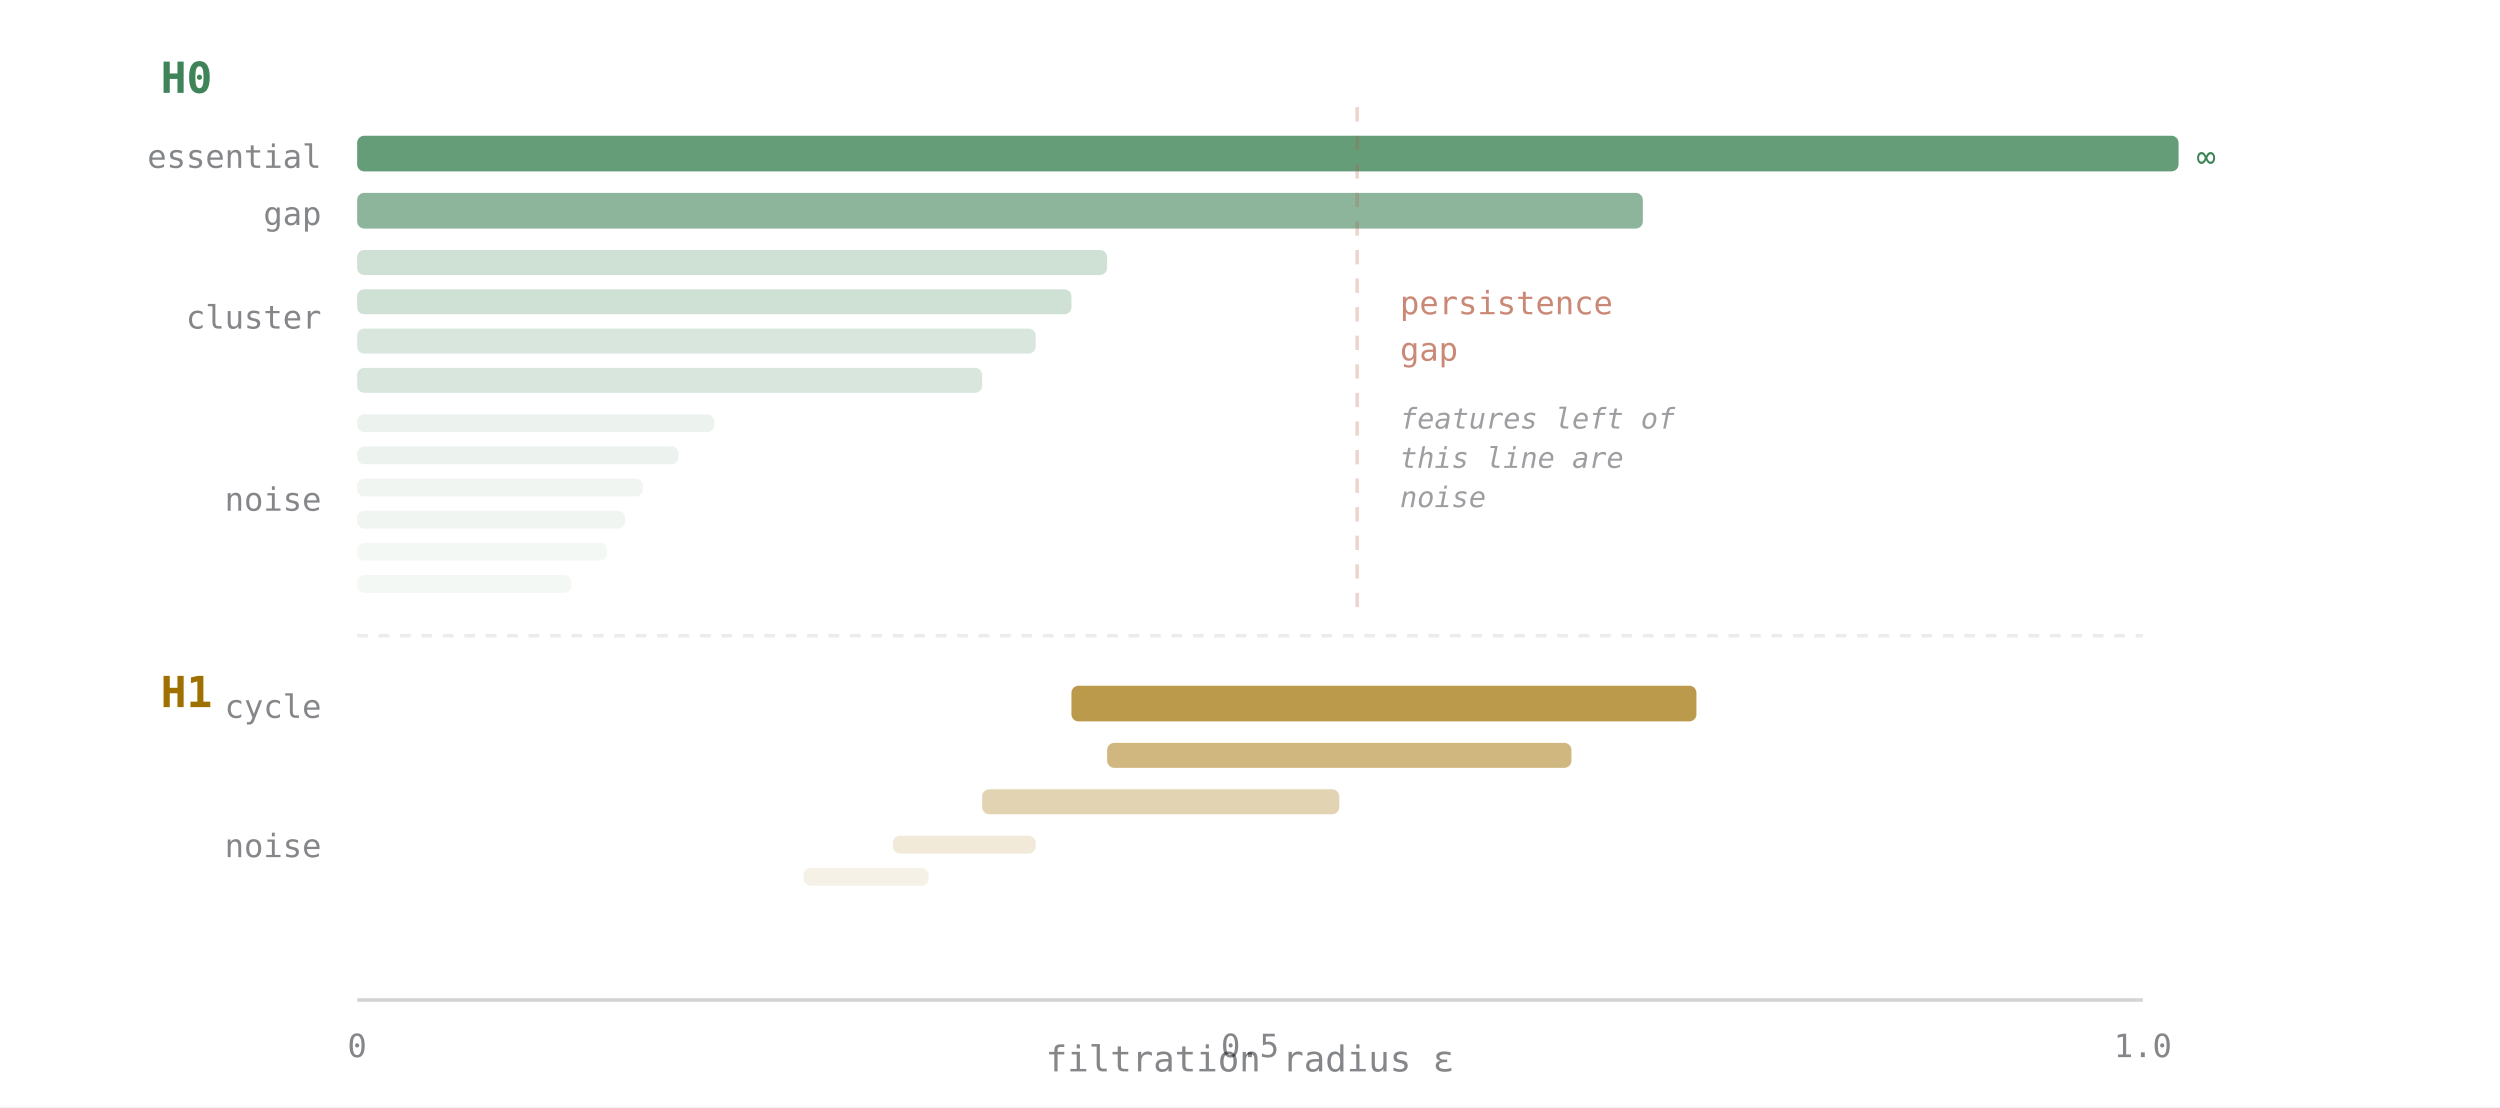
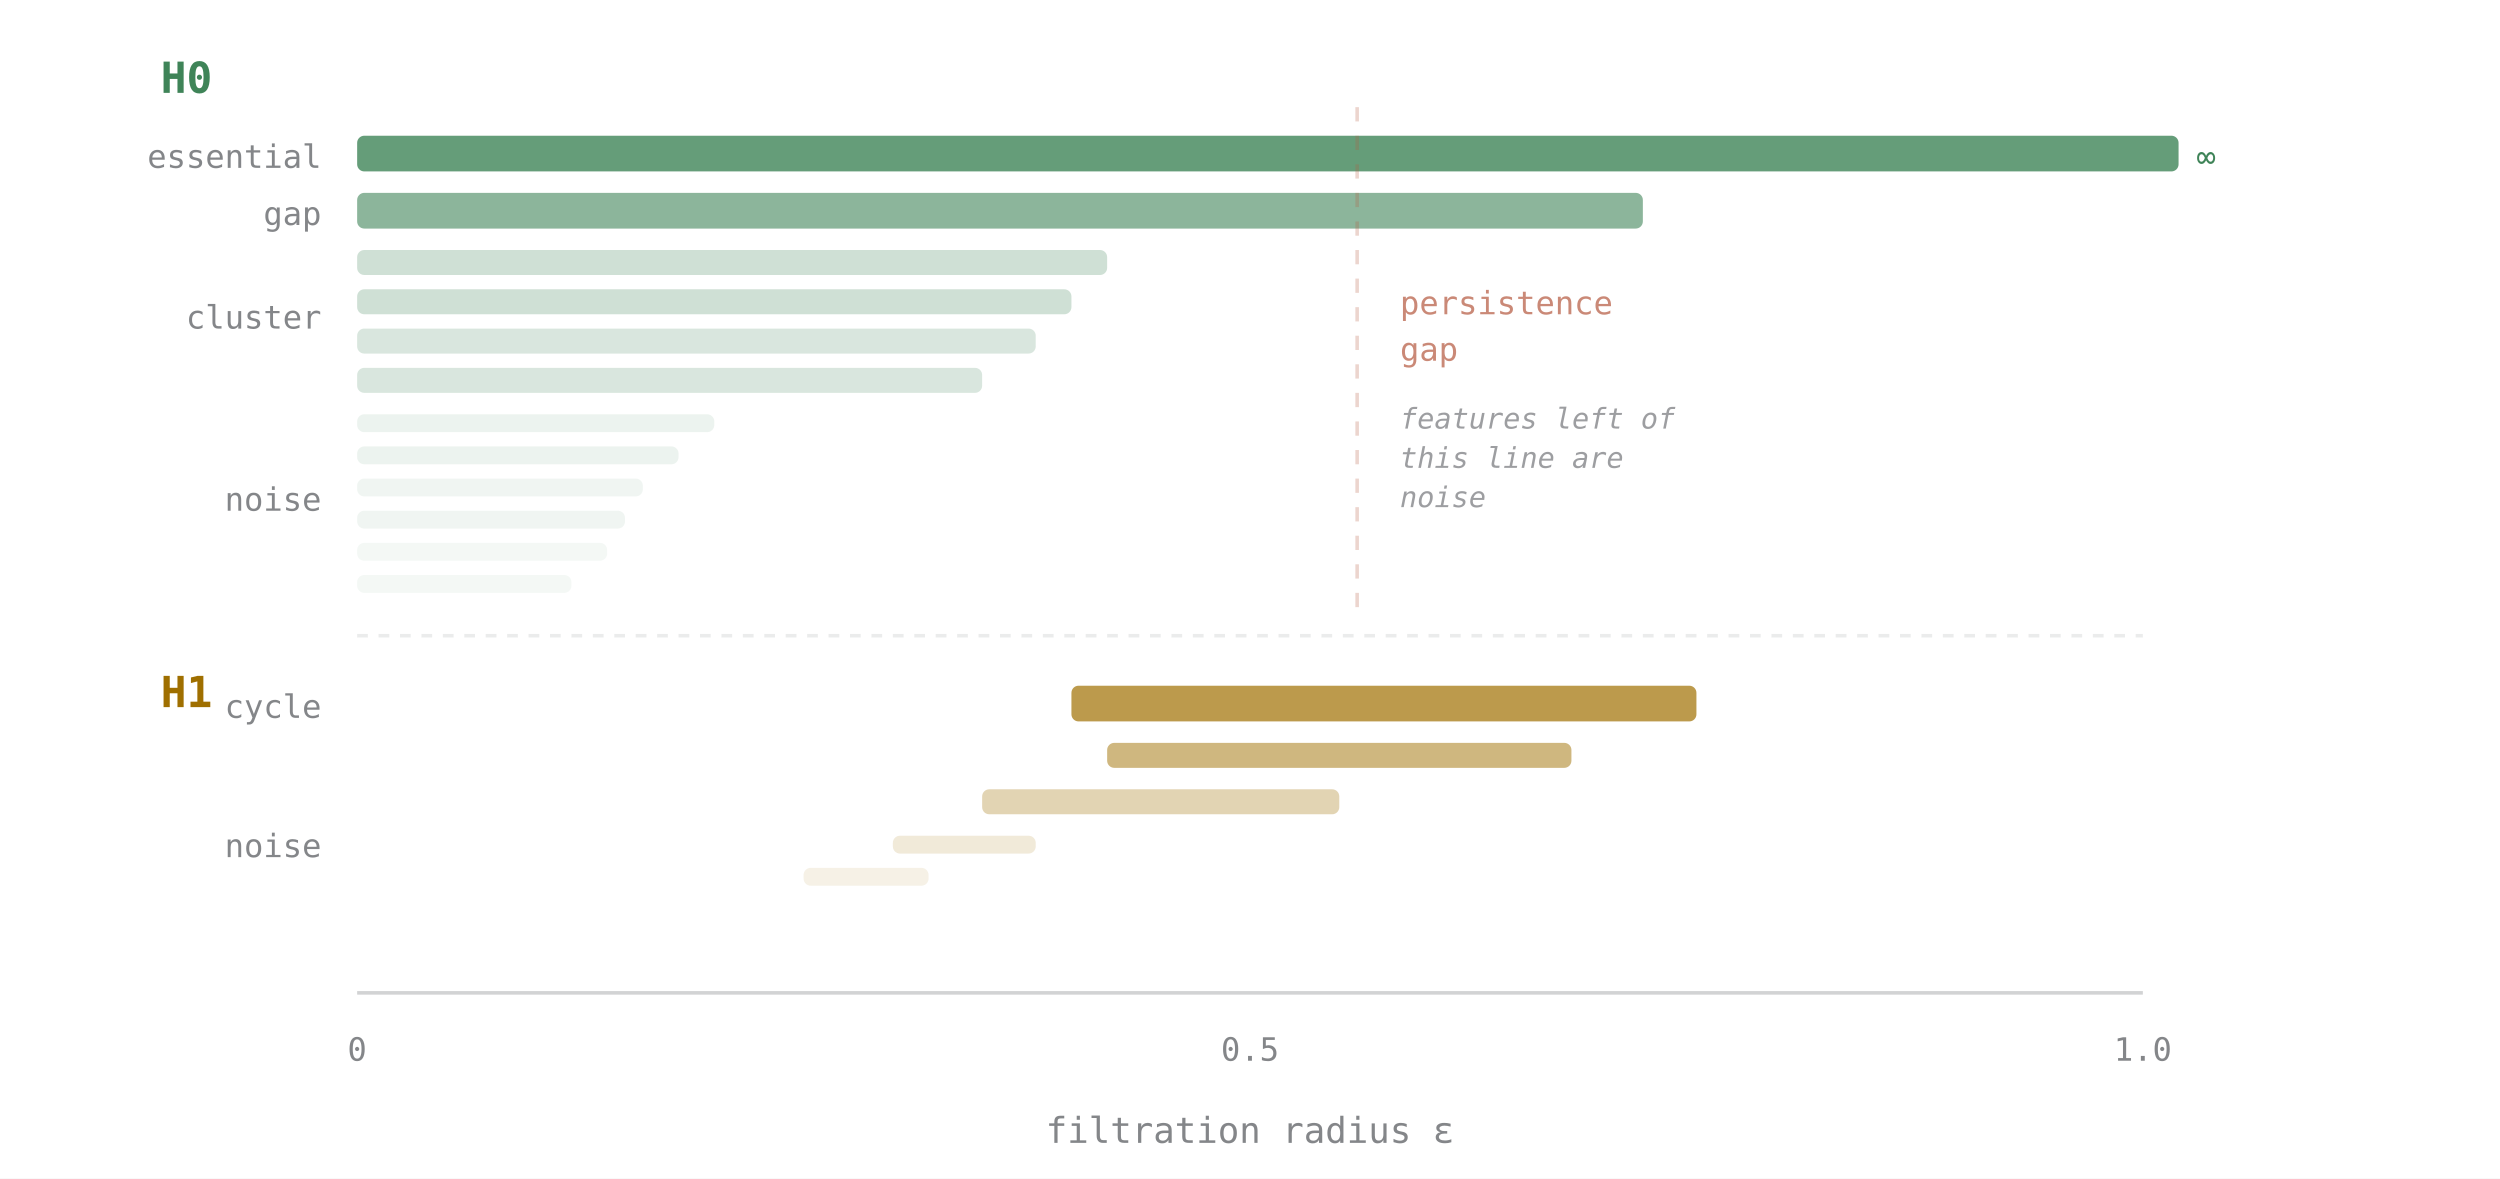
- <svg xmlns="http://www.w3.org/2000/svg" viewBox="0 0 700 310" width="700" height="310">
+ <svg xmlns="http://www.w3.org/2000/svg" viewBox="0 0 700 330" width="700" height="330">
  <style>text { font-family: "Berkeley Mono", ui-monospace, monospace; }</style>
-   <rect width="700" height="310" fill="#ffffff" rx="0" />
+   <rect width="700" height="330" fill="#ffffff" rx="0" />
  <text x="45" y="26" fill="#3f8458" font-size="12" font-weight="600">H0</text>
-   <line x1="100" y1="280" x2="600" y2="280" stroke="rgba(11,14,20,0.18)" stroke-width="1" />
-   <text x="350" y="300" fill="rgba(11,14,20,0.5)" font-size="10" text-anchor="middle">filtration radius ε</text>
-   <text x="100" y="296" fill="rgba(11,14,20,0.5)" font-size="9" text-anchor="middle">0</text>
-   <text x="350" y="296" fill="rgba(11,14,20,0.5)" font-size="9" text-anchor="middle">0.5</text>
-   <text x="600" y="296" fill="rgba(11,14,20,0.5)" font-size="9" text-anchor="middle">1.0</text>
+   <line x1="100" y1="278" x2="600" y2="278" stroke="rgba(11,14,20,0.18)" stroke-width="1" />
+   <text x="100" y="297" fill="rgba(11,14,20,0.5)" font-size="9" text-anchor="middle">0</text>
+   <text x="350" y="297" fill="rgba(11,14,20,0.5)" font-size="9" text-anchor="middle">0.5</text>
+   <text x="600" y="297" fill="rgba(11,14,20,0.5)" font-size="9" text-anchor="middle">1.0</text>
+   <text x="350" y="320" fill="rgba(11,14,20,0.5)" font-size="10" text-anchor="middle">filtration radius ε</text>
  <rect x="100" y="38" width="510" height="10" rx="2" fill="#3f8458" opacity="0.8" />
  <text x="615" y="47" fill="#3f8458" font-size="9">∞</text>
  <text x="90" y="47" fill="rgba(11,14,20,0.5)" font-size="9" text-anchor="end">essential</text>
  <rect x="100" y="54" width="360" height="10" rx="2" fill="#3f8458" opacity="0.6" />
  <text x="90" y="63" fill="rgba(11,14,20,0.5)" font-size="9" text-anchor="end">gap</text>
  <rect x="100" y="70" width="210" height="7" rx="2" fill="#3f8458" opacity="0.25" />
  <rect x="100" y="81" width="200" height="7" rx="2" fill="#3f8458" opacity="0.25" />
  <rect x="100" y="92" width="190" height="7" rx="2" fill="#3f8458" opacity="0.2" />
  <rect x="100" y="103" width="175" height="7" rx="2" fill="#3f8458" opacity="0.2" />
  <text x="90" y="92" fill="rgba(11,14,20,0.5)" font-size="9" text-anchor="end">cluster</text>
  <rect x="100" y="116" width="100" height="5" rx="2" fill="#3f8458" opacity="0.1" />
  <rect x="100" y="125" width="90" height="5" rx="2" fill="#3f8458" opacity="0.1" />
  <rect x="100" y="134" width="80" height="5" rx="2" fill="#3f8458" opacity="0.08" />
  <rect x="100" y="143" width="75" height="5" rx="2" fill="#3f8458" opacity="0.08" />
  <rect x="100" y="152" width="70" height="5" rx="2" fill="#3f8458" opacity="0.06" />
  <rect x="100" y="161" width="60" height="5" rx="2" fill="#3f8458" opacity="0.06" />
  <text x="90" y="143" fill="rgba(11,14,20,0.5)" font-size="9" text-anchor="end">noise</text>
  <line x1="100" y1="178" x2="600" y2="178" stroke="rgba(11,14,20,0.08)" stroke-width="1" stroke-dasharray="3,3" />
  <text x="45" y="198" fill="#9f6f00" font-size="12" font-weight="600">H1</text>
  <rect x="300" y="192" width="175" height="10" rx="2" fill="#9f6f00" opacity="0.7" />
  <text x="90" y="201" fill="rgba(11,14,20,0.5)" font-size="9" text-anchor="end">cycle</text>
  <rect x="310" y="208" width="130" height="7" rx="2" fill="#9f6f00" opacity="0.5" />
  <rect x="275" y="221" width="100" height="7" rx="2" fill="#9f6f00" opacity="0.3" />
  <rect x="250" y="234" width="40" height="5" rx="2" fill="#9f6f00" opacity="0.15" />
  <rect x="225" y="243" width="35" height="5" rx="2" fill="#9f6f00" opacity="0.1" />
  <text x="90" y="240" fill="rgba(11,14,20,0.5)" font-size="9" text-anchor="end">noise</text>
  <line x1="380" y1="30" x2="380" y2="170" stroke="#b4573d" stroke-width="1" stroke-dasharray="4,4" opacity="0.25" />
  <text x="392" y="88" fill="#b4573d" font-size="9" opacity="0.7">persistence</text>
  <text x="392" y="101" fill="#b4573d" font-size="9" opacity="0.7">gap</text>
  <text x="392" y="120" fill="rgba(11,14,20,0.4)" font-size="8" font-style="italic">features left of</text>
  <text x="392" y="131" fill="rgba(11,14,20,0.4)" font-size="8" font-style="italic">this line are</text>
  <text x="392" y="142" fill="rgba(11,14,20,0.4)" font-size="8" font-style="italic">noise</text>
</svg>
